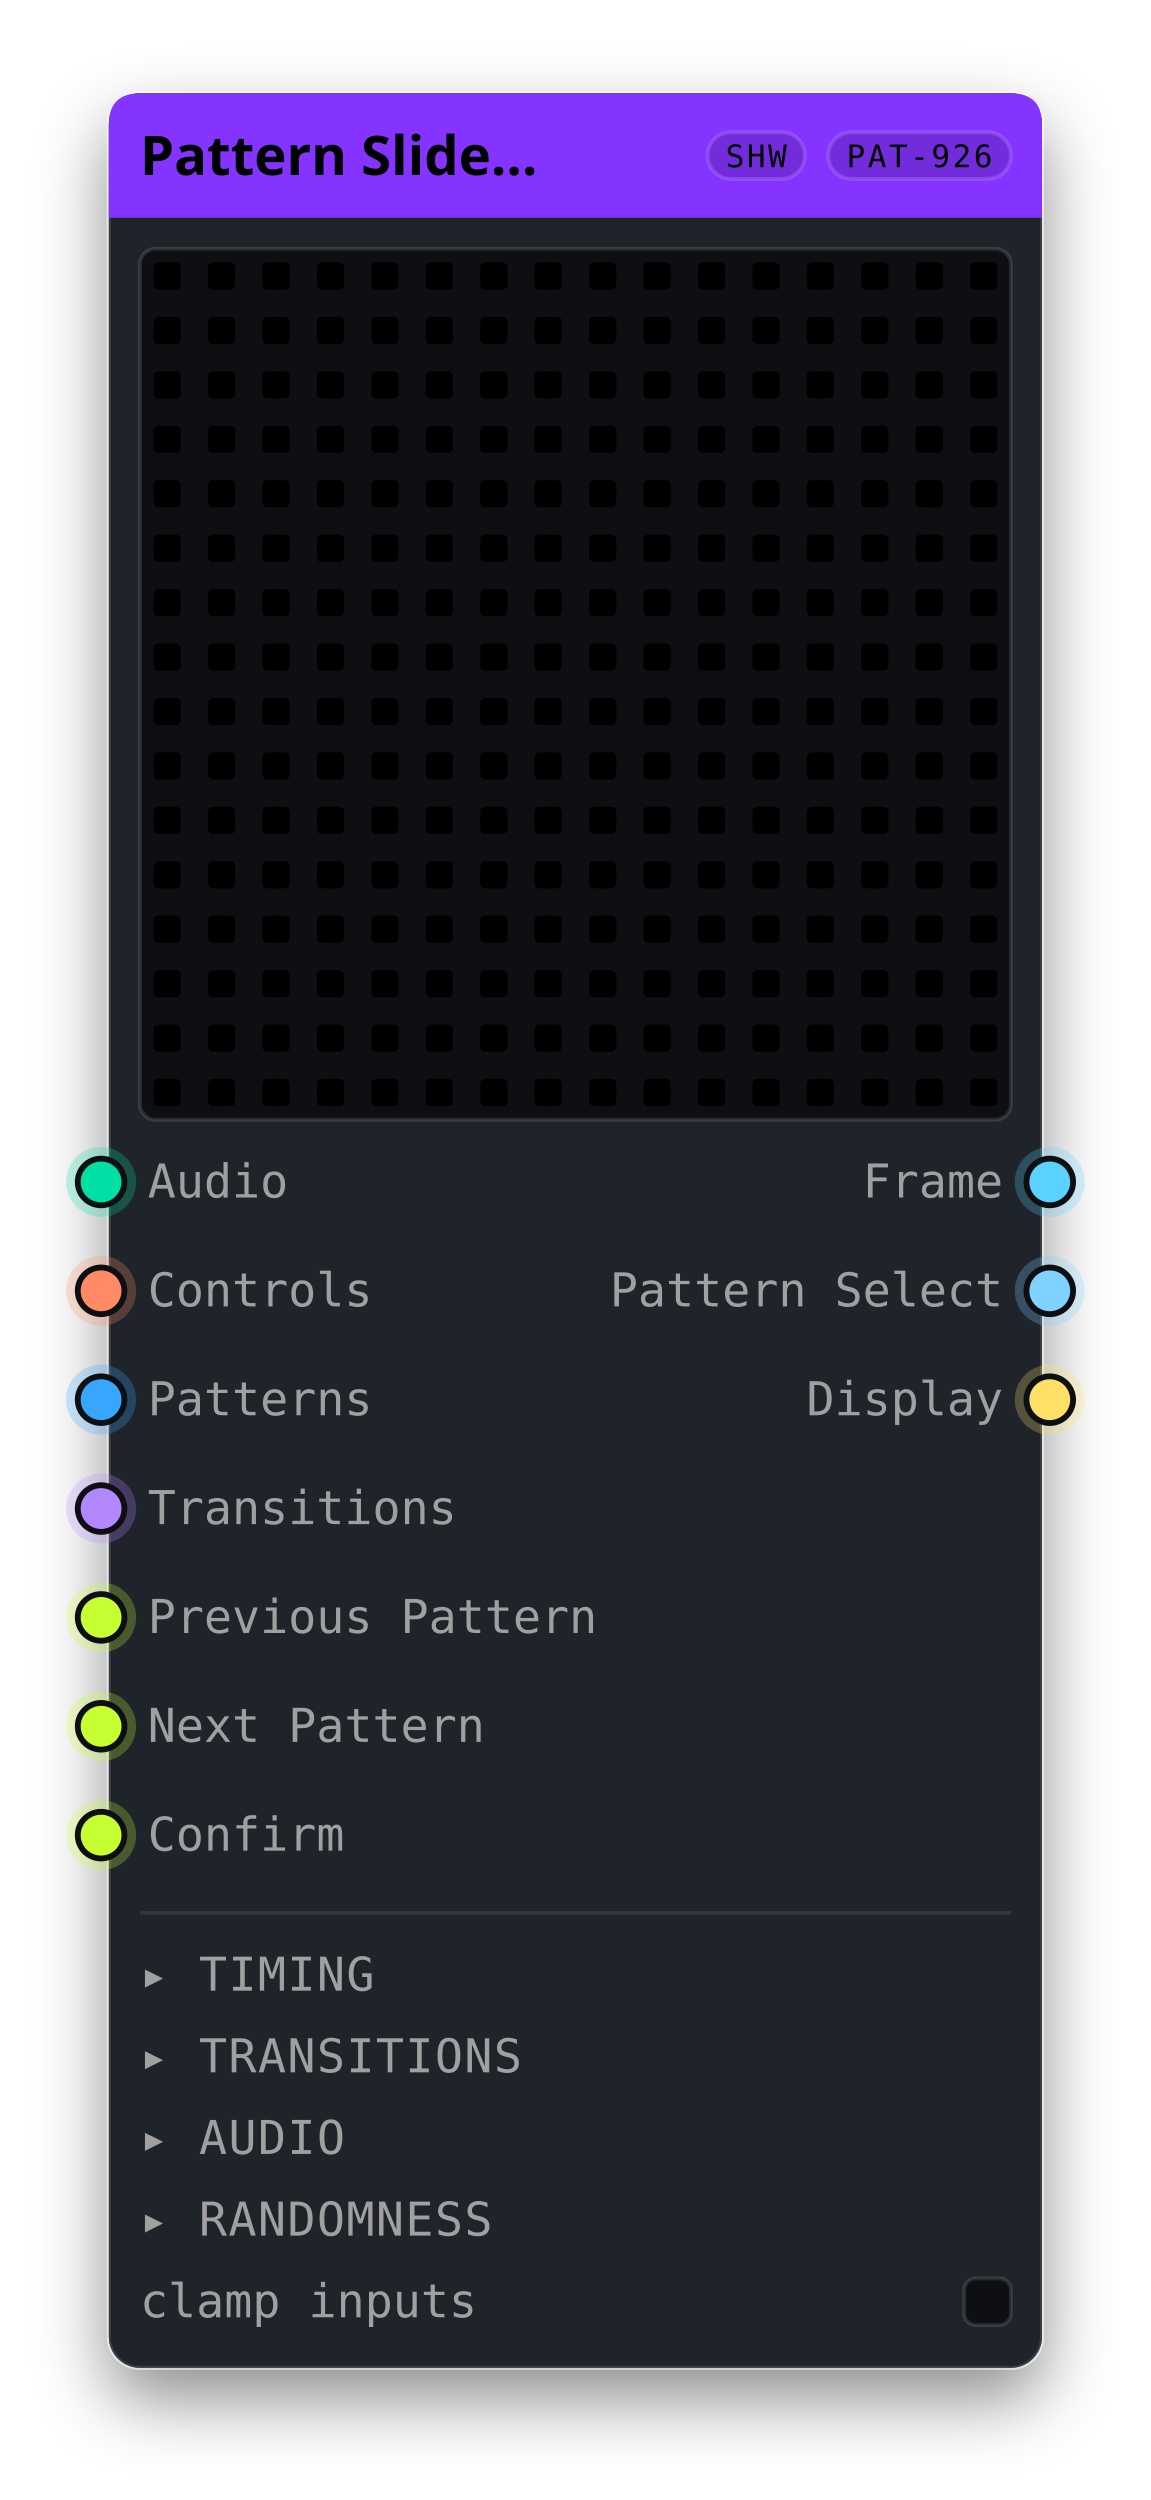
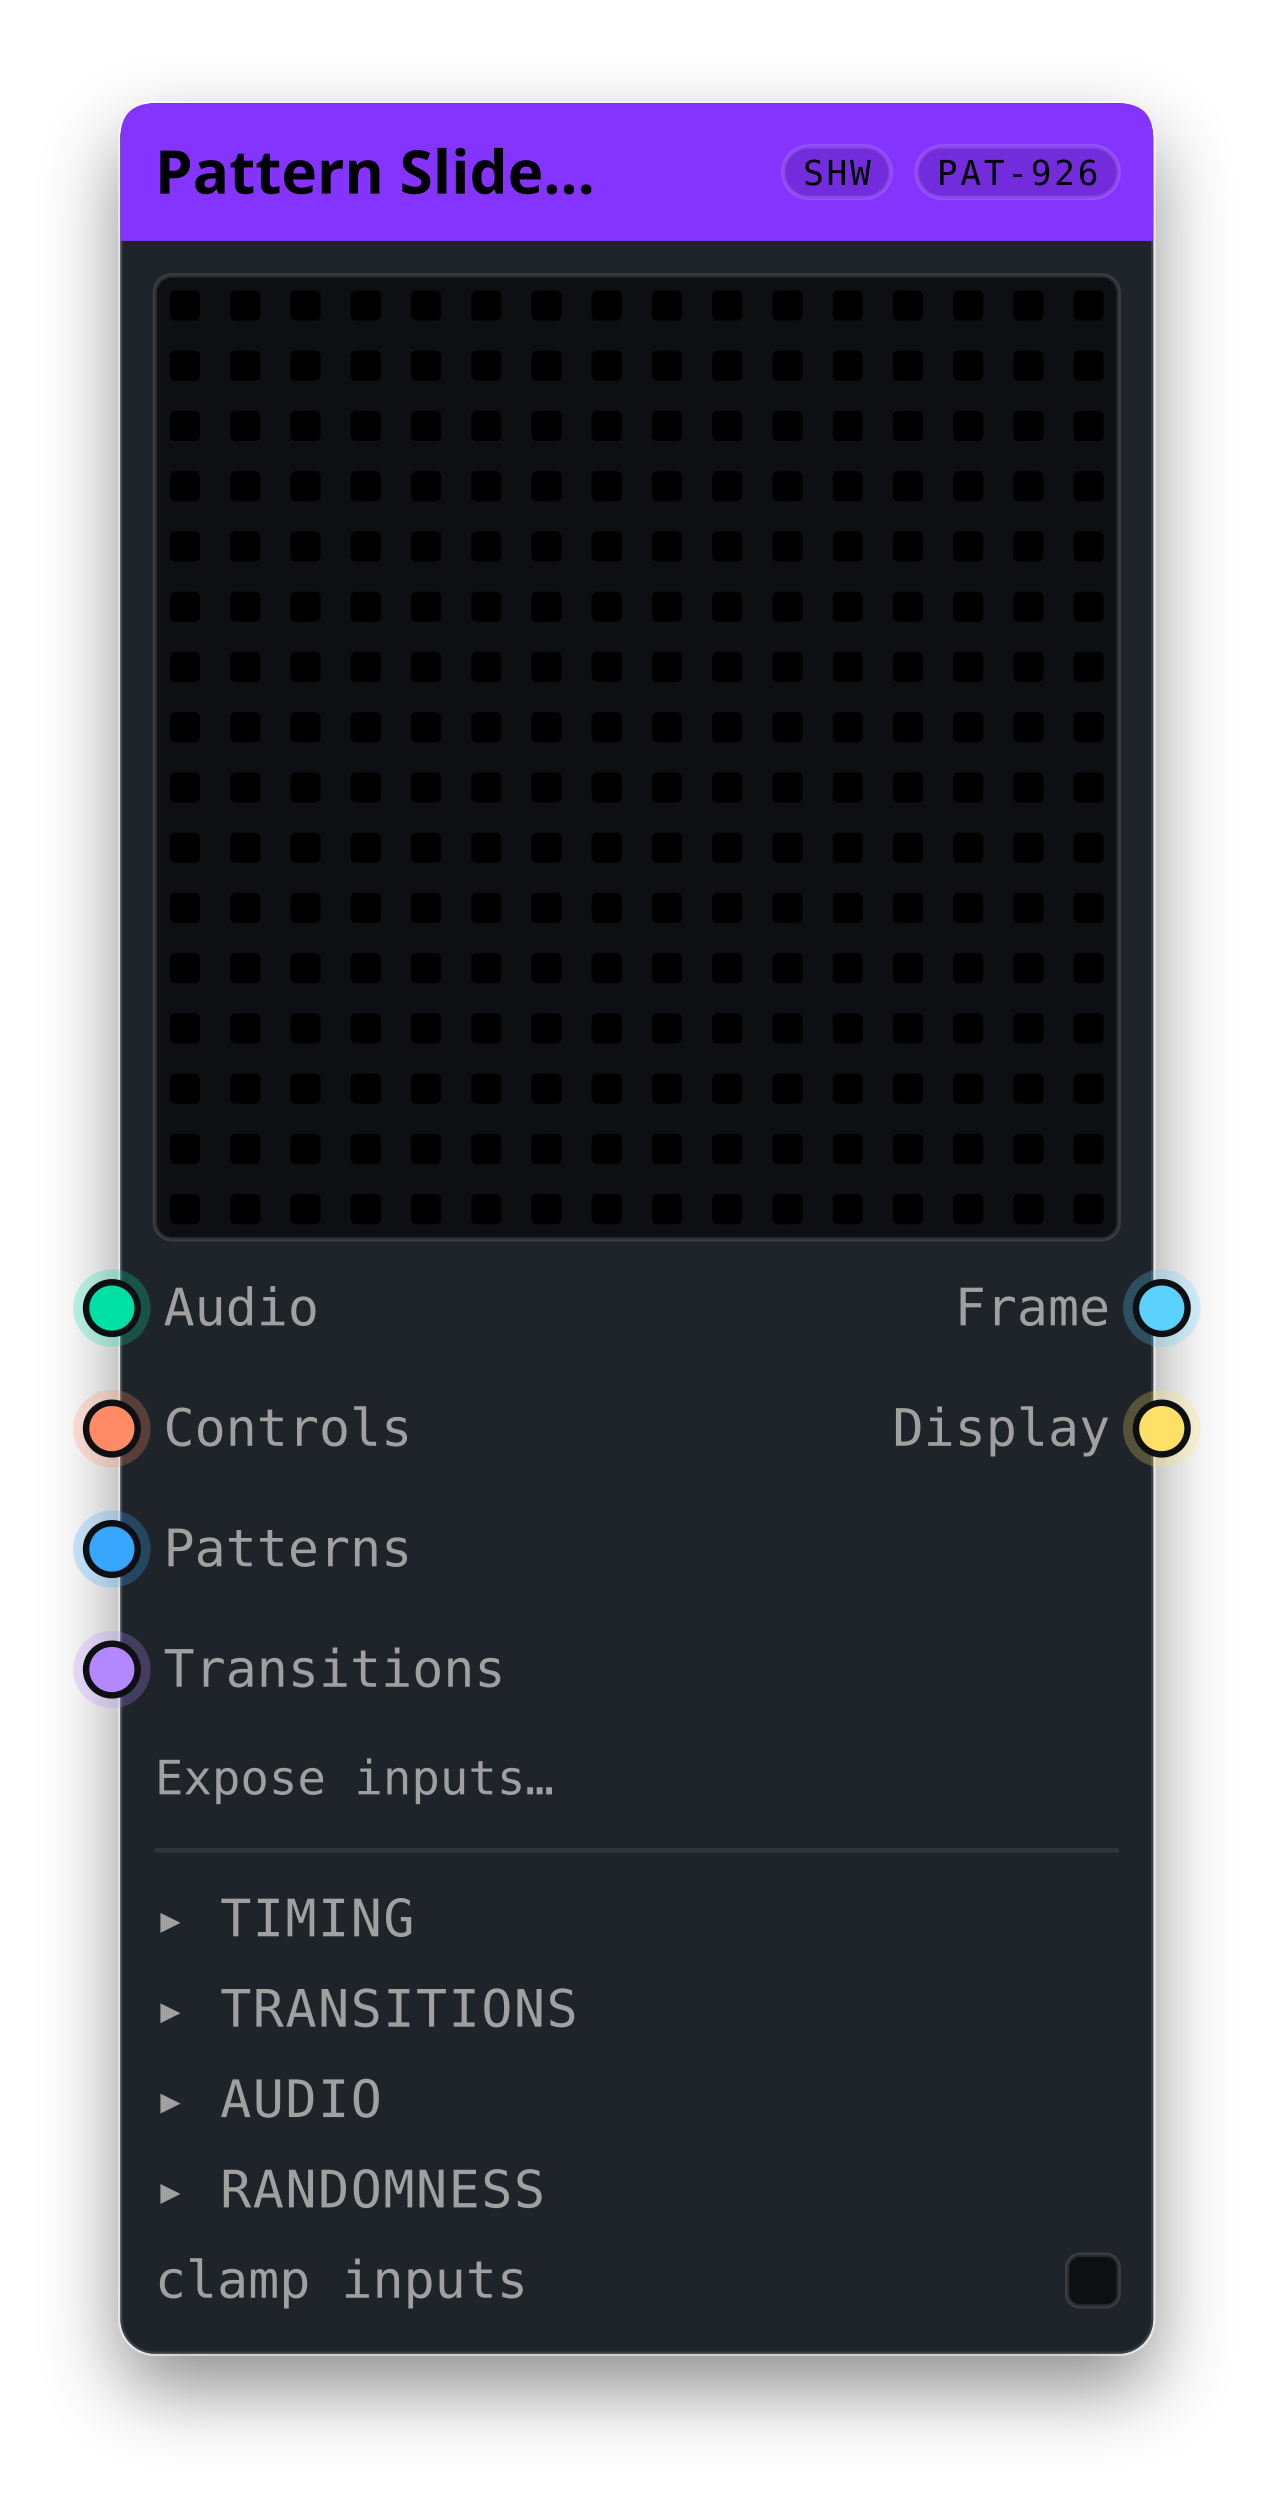
- <svg xmlns="http://www.w3.org/2000/svg" viewBox="0 0 296 643" width="296" height="643" role="img" aria-label="Pattern Slideshow node">
+ <svg xmlns="http://www.w3.org/2000/svg" viewBox="0 0 296 581" width="296" height="581" role="img" aria-label="Pattern Slideshow node">
  <defs>
    <filter id="shadow" x="-20%" y="-20%" width="140%" height="160%">
      <feDropShadow dx="0" dy="8" stdDeviation="9" flood-color="#000" flood-opacity="0.45" />
    </filter>
  </defs>
  <g transform="translate(28,24)">
-     <rect x="0" y="0" width="240" height="585" rx="8" fill="#1f242b" stroke="rgba(255,255,255,0.12)" filter="url(#shadow)" />
-     <rect x="0" y="0" width="240" height="585" rx="8" fill="#1f242b" stroke="rgba(255,255,255,0.12)" />
+     <rect x="0" y="0" width="240" height="523" rx="8" fill="#1f242b" stroke="rgba(255,255,255,0.12)" filter="url(#shadow)" />
+     <rect x="0" y="0" width="240" height="523" rx="8" fill="#1f242b" stroke="rgba(255,255,255,0.12)" />
    <path d="M0,32 L0,8 Q0,0 8,0 L232,0 Q240,0 240,8 L240,32 Z" fill="#8533ff" />
    <text x="8" y="21" font-family="'Audiowide','Trebuchet MS','Arial Black',sans-serif" font-size="14" font-weight="600" fill="#000">Pattern Slide…</text>
    <rect x="154" y="10" width="25" height="12" rx="6" fill="rgba(0,0,0,0.14)" stroke="rgba(255,255,255,0.14)" />
    <text x="166.5" y="19" text-anchor="middle" font-family="'JetBrains Mono','Cascadia Mono','Consolas',monospace" font-size="8" letter-spacing="0.08em" fill="#000">SHW</text>
    <rect x="185" y="10" width="47" height="12" rx="6" fill="rgba(0,0,0,0.14)" stroke="rgba(255,255,255,0.14)" />
    <text x="208.5" y="19" text-anchor="middle" font-family="'JetBrains Mono','Cascadia Mono','Consolas',monospace" font-size="8" letter-spacing="0.08em" fill="#000">PAT-926</text>
    <rect x="8" y="40" width="224" height="224" rx="4" fill="#0d0f12" stroke="rgba(255,255,255,0.12)" />
    <rect x="11.50" y="43.50" width="7.00" height="7.00" rx="1.26" fill="rgb(0,0,0)" />
    <rect x="25.50" y="43.50" width="7.00" height="7.00" rx="1.26" fill="rgb(0,0,0)" />
    <rect x="39.50" y="43.50" width="7.00" height="7.00" rx="1.26" fill="rgb(0,0,0)" />
    <rect x="53.50" y="43.50" width="7.00" height="7.00" rx="1.26" fill="rgb(0,0,0)" />
    <rect x="67.50" y="43.50" width="7.00" height="7.00" rx="1.26" fill="rgb(0,0,0)" />
    <rect x="81.50" y="43.50" width="7.00" height="7.00" rx="1.26" fill="rgb(0,0,0)" />
    <rect x="95.50" y="43.50" width="7.00" height="7.00" rx="1.26" fill="rgb(0,0,0)" />
    <rect x="109.50" y="43.50" width="7.00" height="7.00" rx="1.26" fill="rgb(0,0,0)" />
    <rect x="123.50" y="43.50" width="7.00" height="7.00" rx="1.26" fill="rgb(0,0,0)" />
    <rect x="137.50" y="43.50" width="7.00" height="7.00" rx="1.26" fill="rgb(0,0,0)" />
    <rect x="151.50" y="43.50" width="7.00" height="7.00" rx="1.26" fill="rgb(0,0,0)" />
    <rect x="165.50" y="43.50" width="7.00" height="7.00" rx="1.26" fill="rgb(0,0,0)" />
    <rect x="179.50" y="43.50" width="7.00" height="7.00" rx="1.26" fill="rgb(0,0,0)" />
    <rect x="193.50" y="43.50" width="7.00" height="7.00" rx="1.26" fill="rgb(0,0,0)" />
    <rect x="207.50" y="43.50" width="7.00" height="7.00" rx="1.26" fill="rgb(0,0,0)" />
    <rect x="221.50" y="43.50" width="7.00" height="7.00" rx="1.26" fill="rgb(0,0,0)" />
    <rect x="11.50" y="57.50" width="7.00" height="7.00" rx="1.26" fill="rgb(0,0,0)" />
    <rect x="25.50" y="57.50" width="7.00" height="7.00" rx="1.26" fill="rgb(0,0,0)" />
    <rect x="39.50" y="57.50" width="7.00" height="7.00" rx="1.26" fill="rgb(0,0,0)" />
    <rect x="53.50" y="57.50" width="7.00" height="7.00" rx="1.26" fill="rgb(0,0,0)" />
    <rect x="67.50" y="57.50" width="7.00" height="7.00" rx="1.26" fill="rgb(0,0,0)" />
    <rect x="81.50" y="57.50" width="7.00" height="7.00" rx="1.26" fill="rgb(0,0,0)" />
    <rect x="95.50" y="57.50" width="7.00" height="7.00" rx="1.26" fill="rgb(0,0,0)" />
    <rect x="109.50" y="57.50" width="7.00" height="7.00" rx="1.26" fill="rgb(0,0,0)" />
    <rect x="123.50" y="57.50" width="7.00" height="7.00" rx="1.26" fill="rgb(0,0,0)" />
    <rect x="137.50" y="57.50" width="7.00" height="7.00" rx="1.26" fill="rgb(0,0,0)" />
    <rect x="151.50" y="57.50" width="7.00" height="7.00" rx="1.26" fill="rgb(0,0,0)" />
    <rect x="165.50" y="57.50" width="7.00" height="7.00" rx="1.26" fill="rgb(0,0,0)" />
    <rect x="179.50" y="57.50" width="7.00" height="7.00" rx="1.26" fill="rgb(0,0,0)" />
    <rect x="193.50" y="57.50" width="7.00" height="7.00" rx="1.26" fill="rgb(0,0,0)" />
    <rect x="207.50" y="57.50" width="7.00" height="7.00" rx="1.26" fill="rgb(0,0,0)" />
    <rect x="221.50" y="57.50" width="7.00" height="7.00" rx="1.26" fill="rgb(0,0,0)" />
    <rect x="11.50" y="71.50" width="7.00" height="7.00" rx="1.26" fill="rgb(0,0,0)" />
    <rect x="25.50" y="71.50" width="7.00" height="7.00" rx="1.26" fill="rgb(0,0,0)" />
    <rect x="39.50" y="71.50" width="7.00" height="7.00" rx="1.26" fill="rgb(0,0,0)" />
    <rect x="53.50" y="71.50" width="7.00" height="7.00" rx="1.26" fill="rgb(0,0,0)" />
    <rect x="67.50" y="71.50" width="7.00" height="7.00" rx="1.26" fill="rgb(0,0,0)" />
    <rect x="81.50" y="71.50" width="7.00" height="7.00" rx="1.26" fill="rgb(0,0,0)" />
    <rect x="95.50" y="71.50" width="7.00" height="7.00" rx="1.26" fill="rgb(0,0,0)" />
    <rect x="109.50" y="71.50" width="7.00" height="7.00" rx="1.26" fill="rgb(0,0,0)" />
    <rect x="123.50" y="71.50" width="7.00" height="7.00" rx="1.26" fill="rgb(0,0,0)" />
    <rect x="137.50" y="71.50" width="7.00" height="7.00" rx="1.26" fill="rgb(0,0,0)" />
    <rect x="151.50" y="71.50" width="7.00" height="7.00" rx="1.26" fill="rgb(0,0,0)" />
    <rect x="165.50" y="71.50" width="7.00" height="7.00" rx="1.26" fill="rgb(0,0,0)" />
    <rect x="179.50" y="71.50" width="7.00" height="7.00" rx="1.26" fill="rgb(0,0,0)" />
    <rect x="193.50" y="71.50" width="7.00" height="7.00" rx="1.26" fill="rgb(0,0,0)" />
    <rect x="207.50" y="71.50" width="7.00" height="7.00" rx="1.26" fill="rgb(0,0,0)" />
    <rect x="221.50" y="71.50" width="7.00" height="7.00" rx="1.26" fill="rgb(0,0,0)" />
    <rect x="11.50" y="85.50" width="7.00" height="7.00" rx="1.26" fill="rgb(0,0,0)" />
    <rect x="25.50" y="85.50" width="7.00" height="7.00" rx="1.26" fill="rgb(0,0,0)" />
    <rect x="39.50" y="85.50" width="7.00" height="7.00" rx="1.26" fill="rgb(0,0,0)" />
    <rect x="53.50" y="85.50" width="7.00" height="7.00" rx="1.26" fill="rgb(0,0,0)" />
    <rect x="67.50" y="85.50" width="7.00" height="7.00" rx="1.26" fill="rgb(0,0,0)" />
    <rect x="81.50" y="85.50" width="7.00" height="7.00" rx="1.26" fill="rgb(0,0,0)" />
    <rect x="95.50" y="85.50" width="7.00" height="7.00" rx="1.26" fill="rgb(0,0,0)" />
    <rect x="109.50" y="85.50" width="7.00" height="7.00" rx="1.26" fill="rgb(0,0,0)" />
    <rect x="123.50" y="85.50" width="7.00" height="7.00" rx="1.26" fill="rgb(0,0,0)" />
    <rect x="137.50" y="85.50" width="7.00" height="7.00" rx="1.26" fill="rgb(0,0,0)" />
    <rect x="151.50" y="85.50" width="7.00" height="7.00" rx="1.26" fill="rgb(0,0,0)" />
    <rect x="165.50" y="85.50" width="7.00" height="7.00" rx="1.26" fill="rgb(0,0,0)" />
    <rect x="179.50" y="85.50" width="7.00" height="7.00" rx="1.26" fill="rgb(0,0,0)" />
    <rect x="193.50" y="85.50" width="7.00" height="7.00" rx="1.26" fill="rgb(0,0,0)" />
    <rect x="207.50" y="85.50" width="7.00" height="7.00" rx="1.26" fill="rgb(0,0,0)" />
    <rect x="221.50" y="85.50" width="7.00" height="7.00" rx="1.26" fill="rgb(0,0,0)" />
    <rect x="11.50" y="99.50" width="7.00" height="7.00" rx="1.26" fill="rgb(0,0,0)" />
    <rect x="25.50" y="99.50" width="7.00" height="7.00" rx="1.26" fill="rgb(0,0,0)" />
    <rect x="39.50" y="99.50" width="7.00" height="7.00" rx="1.26" fill="rgb(0,0,0)" />
    <rect x="53.50" y="99.50" width="7.00" height="7.00" rx="1.26" fill="rgb(0,0,0)" />
    <rect x="67.50" y="99.50" width="7.00" height="7.00" rx="1.26" fill="rgb(0,0,0)" />
    <rect x="81.50" y="99.50" width="7.00" height="7.00" rx="1.26" fill="rgb(0,0,0)" />
    <rect x="95.50" y="99.50" width="7.00" height="7.00" rx="1.26" fill="rgb(0,0,0)" />
    <rect x="109.50" y="99.50" width="7.00" height="7.00" rx="1.26" fill="rgb(0,0,0)" />
    <rect x="123.50" y="99.50" width="7.00" height="7.00" rx="1.26" fill="rgb(0,0,0)" />
    <rect x="137.50" y="99.50" width="7.00" height="7.00" rx="1.26" fill="rgb(0,0,0)" />
    <rect x="151.50" y="99.50" width="7.00" height="7.00" rx="1.26" fill="rgb(0,0,0)" />
    <rect x="165.50" y="99.50" width="7.00" height="7.00" rx="1.26" fill="rgb(0,0,0)" />
    <rect x="179.50" y="99.50" width="7.00" height="7.00" rx="1.26" fill="rgb(0,0,0)" />
    <rect x="193.50" y="99.50" width="7.00" height="7.00" rx="1.26" fill="rgb(0,0,0)" />
    <rect x="207.50" y="99.50" width="7.00" height="7.00" rx="1.26" fill="rgb(0,0,0)" />
    <rect x="221.50" y="99.50" width="7.00" height="7.00" rx="1.26" fill="rgb(0,0,0)" />
    <rect x="11.50" y="113.50" width="7.00" height="7.00" rx="1.26" fill="rgb(0,0,0)" />
    <rect x="25.50" y="113.50" width="7.00" height="7.00" rx="1.26" fill="rgb(0,0,0)" />
    <rect x="39.50" y="113.50" width="7.00" height="7.00" rx="1.26" fill="rgb(0,0,0)" />
    <rect x="53.50" y="113.50" width="7.00" height="7.00" rx="1.26" fill="rgb(0,0,0)" />
    <rect x="67.50" y="113.50" width="7.00" height="7.00" rx="1.26" fill="rgb(0,0,0)" />
    <rect x="81.50" y="113.50" width="7.00" height="7.00" rx="1.26" fill="rgb(0,0,0)" />
    <rect x="95.50" y="113.50" width="7.00" height="7.00" rx="1.26" fill="rgb(0,0,0)" />
    <rect x="109.50" y="113.50" width="7.00" height="7.00" rx="1.26" fill="rgb(0,0,0)" />
    <rect x="123.50" y="113.50" width="7.00" height="7.00" rx="1.26" fill="rgb(0,0,0)" />
    <rect x="137.50" y="113.50" width="7.00" height="7.00" rx="1.26" fill="rgb(0,0,0)" />
    <rect x="151.50" y="113.50" width="7.00" height="7.00" rx="1.26" fill="rgb(0,0,0)" />
    <rect x="165.50" y="113.50" width="7.00" height="7.00" rx="1.26" fill="rgb(0,0,0)" />
    <rect x="179.50" y="113.50" width="7.00" height="7.00" rx="1.26" fill="rgb(0,0,0)" />
    <rect x="193.50" y="113.50" width="7.00" height="7.00" rx="1.26" fill="rgb(0,0,0)" />
    <rect x="207.50" y="113.50" width="7.00" height="7.00" rx="1.26" fill="rgb(0,0,0)" />
    <rect x="221.50" y="113.50" width="7.00" height="7.00" rx="1.26" fill="rgb(0,0,0)" />
    <rect x="11.50" y="127.50" width="7.00" height="7.00" rx="1.26" fill="rgb(0,0,0)" />
    <rect x="25.50" y="127.50" width="7.00" height="7.00" rx="1.26" fill="rgb(0,0,0)" />
    <rect x="39.50" y="127.50" width="7.00" height="7.00" rx="1.26" fill="rgb(0,0,0)" />
    <rect x="53.50" y="127.50" width="7.00" height="7.00" rx="1.26" fill="rgb(0,0,0)" />
    <rect x="67.50" y="127.50" width="7.00" height="7.00" rx="1.26" fill="rgb(0,0,0)" />
    <rect x="81.50" y="127.50" width="7.00" height="7.00" rx="1.26" fill="rgb(0,0,0)" />
    <rect x="95.50" y="127.50" width="7.00" height="7.00" rx="1.26" fill="rgb(0,0,0)" />
    <rect x="109.50" y="127.50" width="7.00" height="7.00" rx="1.26" fill="rgb(0,0,0)" />
    <rect x="123.50" y="127.50" width="7.00" height="7.00" rx="1.26" fill="rgb(0,0,0)" />
    <rect x="137.50" y="127.50" width="7.00" height="7.00" rx="1.26" fill="rgb(0,0,0)" />
    <rect x="151.50" y="127.50" width="7.00" height="7.00" rx="1.26" fill="rgb(0,0,0)" />
    <rect x="165.50" y="127.50" width="7.00" height="7.00" rx="1.26" fill="rgb(0,0,0)" />
    <rect x="179.50" y="127.50" width="7.00" height="7.00" rx="1.26" fill="rgb(0,0,0)" />
    <rect x="193.50" y="127.50" width="7.00" height="7.00" rx="1.26" fill="rgb(0,0,0)" />
    <rect x="207.50" y="127.50" width="7.00" height="7.00" rx="1.26" fill="rgb(0,0,0)" />
    <rect x="221.50" y="127.50" width="7.00" height="7.00" rx="1.26" fill="rgb(0,0,0)" />
    <rect x="11.50" y="141.50" width="7.00" height="7.00" rx="1.26" fill="rgb(0,0,0)" />
    <rect x="25.50" y="141.50" width="7.00" height="7.00" rx="1.26" fill="rgb(0,0,0)" />
    <rect x="39.50" y="141.50" width="7.00" height="7.00" rx="1.26" fill="rgb(0,0,0)" />
    <rect x="53.50" y="141.50" width="7.00" height="7.00" rx="1.26" fill="rgb(0,0,0)" />
    <rect x="67.50" y="141.50" width="7.00" height="7.00" rx="1.26" fill="rgb(0,0,0)" />
    <rect x="81.50" y="141.50" width="7.00" height="7.00" rx="1.26" fill="rgb(0,0,0)" />
    <rect x="95.50" y="141.50" width="7.00" height="7.00" rx="1.26" fill="rgb(0,0,0)" />
    <rect x="109.50" y="141.50" width="7.00" height="7.00" rx="1.26" fill="rgb(0,0,0)" />
    <rect x="123.50" y="141.50" width="7.00" height="7.00" rx="1.26" fill="rgb(0,0,0)" />
    <rect x="137.50" y="141.50" width="7.00" height="7.00" rx="1.26" fill="rgb(0,0,0)" />
    <rect x="151.50" y="141.50" width="7.00" height="7.00" rx="1.26" fill="rgb(0,0,0)" />
    <rect x="165.50" y="141.50" width="7.00" height="7.00" rx="1.26" fill="rgb(0,0,0)" />
    <rect x="179.50" y="141.50" width="7.00" height="7.00" rx="1.26" fill="rgb(0,0,0)" />
    <rect x="193.50" y="141.50" width="7.00" height="7.00" rx="1.26" fill="rgb(0,0,0)" />
    <rect x="207.50" y="141.50" width="7.00" height="7.00" rx="1.26" fill="rgb(0,0,0)" />
    <rect x="221.50" y="141.50" width="7.00" height="7.00" rx="1.26" fill="rgb(0,0,0)" />
    <rect x="11.50" y="155.50" width="7.00" height="7.00" rx="1.26" fill="rgb(0,0,0)" />
    <rect x="25.50" y="155.50" width="7.00" height="7.00" rx="1.26" fill="rgb(0,0,0)" />
    <rect x="39.50" y="155.50" width="7.00" height="7.00" rx="1.26" fill="rgb(0,0,0)" />
    <rect x="53.50" y="155.50" width="7.00" height="7.00" rx="1.26" fill="rgb(0,0,0)" />
    <rect x="67.50" y="155.50" width="7.00" height="7.00" rx="1.26" fill="rgb(0,0,0)" />
    <rect x="81.50" y="155.50" width="7.00" height="7.00" rx="1.26" fill="rgb(0,0,0)" />
    <rect x="95.50" y="155.50" width="7.00" height="7.00" rx="1.26" fill="rgb(0,0,0)" />
    <rect x="109.50" y="155.50" width="7.00" height="7.00" rx="1.26" fill="rgb(0,0,0)" />
    <rect x="123.50" y="155.50" width="7.00" height="7.00" rx="1.26" fill="rgb(0,0,0)" />
    <rect x="137.50" y="155.50" width="7.00" height="7.00" rx="1.26" fill="rgb(0,0,0)" />
    <rect x="151.50" y="155.50" width="7.00" height="7.00" rx="1.26" fill="rgb(0,0,0)" />
    <rect x="165.50" y="155.50" width="7.00" height="7.00" rx="1.26" fill="rgb(0,0,0)" />
    <rect x="179.50" y="155.50" width="7.00" height="7.00" rx="1.26" fill="rgb(0,0,0)" />
    <rect x="193.50" y="155.50" width="7.00" height="7.00" rx="1.26" fill="rgb(0,0,0)" />
    <rect x="207.50" y="155.50" width="7.00" height="7.00" rx="1.26" fill="rgb(0,0,0)" />
    <rect x="221.50" y="155.50" width="7.00" height="7.00" rx="1.26" fill="rgb(0,0,0)" />
    <rect x="11.50" y="169.50" width="7.00" height="7.00" rx="1.26" fill="rgb(0,0,0)" />
    <rect x="25.50" y="169.50" width="7.00" height="7.00" rx="1.26" fill="rgb(0,0,0)" />
    <rect x="39.50" y="169.50" width="7.00" height="7.00" rx="1.26" fill="rgb(0,0,0)" />
    <rect x="53.50" y="169.50" width="7.00" height="7.00" rx="1.26" fill="rgb(0,0,0)" />
    <rect x="67.50" y="169.50" width="7.00" height="7.00" rx="1.26" fill="rgb(0,0,0)" />
    <rect x="81.50" y="169.50" width="7.00" height="7.00" rx="1.26" fill="rgb(0,0,0)" />
    <rect x="95.50" y="169.50" width="7.00" height="7.00" rx="1.26" fill="rgb(0,0,0)" />
    <rect x="109.50" y="169.50" width="7.00" height="7.00" rx="1.26" fill="rgb(0,0,0)" />
    <rect x="123.50" y="169.50" width="7.00" height="7.00" rx="1.26" fill="rgb(0,0,0)" />
    <rect x="137.50" y="169.50" width="7.00" height="7.00" rx="1.26" fill="rgb(0,0,0)" />
    <rect x="151.50" y="169.50" width="7.00" height="7.00" rx="1.26" fill="rgb(0,0,0)" />
    <rect x="165.50" y="169.50" width="7.00" height="7.00" rx="1.26" fill="rgb(0,0,0)" />
    <rect x="179.50" y="169.50" width="7.00" height="7.00" rx="1.26" fill="rgb(0,0,0)" />
    <rect x="193.50" y="169.50" width="7.00" height="7.00" rx="1.26" fill="rgb(0,0,0)" />
    <rect x="207.50" y="169.50" width="7.00" height="7.00" rx="1.26" fill="rgb(0,0,0)" />
    <rect x="221.50" y="169.50" width="7.00" height="7.00" rx="1.26" fill="rgb(0,0,0)" />
    <rect x="11.50" y="183.50" width="7.00" height="7.00" rx="1.26" fill="rgb(0,0,0)" />
    <rect x="25.50" y="183.50" width="7.00" height="7.00" rx="1.26" fill="rgb(0,0,0)" />
    <rect x="39.50" y="183.50" width="7.00" height="7.00" rx="1.26" fill="rgb(0,0,0)" />
    <rect x="53.50" y="183.50" width="7.00" height="7.00" rx="1.26" fill="rgb(0,0,0)" />
    <rect x="67.50" y="183.50" width="7.00" height="7.00" rx="1.26" fill="rgb(0,0,0)" />
    <rect x="81.50" y="183.50" width="7.00" height="7.00" rx="1.26" fill="rgb(0,0,0)" />
    <rect x="95.50" y="183.50" width="7.00" height="7.00" rx="1.26" fill="rgb(0,0,0)" />
    <rect x="109.50" y="183.50" width="7.00" height="7.00" rx="1.26" fill="rgb(0,0,0)" />
    <rect x="123.50" y="183.50" width="7.00" height="7.00" rx="1.26" fill="rgb(0,0,0)" />
    <rect x="137.50" y="183.50" width="7.00" height="7.00" rx="1.26" fill="rgb(0,0,0)" />
    <rect x="151.50" y="183.50" width="7.00" height="7.00" rx="1.26" fill="rgb(0,0,0)" />
    <rect x="165.50" y="183.50" width="7.00" height="7.00" rx="1.26" fill="rgb(0,0,0)" />
    <rect x="179.50" y="183.50" width="7.00" height="7.00" rx="1.26" fill="rgb(0,0,0)" />
    <rect x="193.50" y="183.50" width="7.00" height="7.00" rx="1.26" fill="rgb(0,0,0)" />
    <rect x="207.50" y="183.50" width="7.00" height="7.00" rx="1.26" fill="rgb(0,0,0)" />
    <rect x="221.50" y="183.50" width="7.00" height="7.00" rx="1.26" fill="rgb(0,0,0)" />
    <rect x="11.50" y="197.50" width="7.00" height="7.00" rx="1.26" fill="rgb(0,0,0)" />
    <rect x="25.50" y="197.50" width="7.00" height="7.00" rx="1.26" fill="rgb(0,0,0)" />
    <rect x="39.50" y="197.50" width="7.00" height="7.00" rx="1.26" fill="rgb(0,0,0)" />
    <rect x="53.50" y="197.50" width="7.00" height="7.00" rx="1.26" fill="rgb(0,0,0)" />
    <rect x="67.50" y="197.50" width="7.00" height="7.00" rx="1.26" fill="rgb(0,0,0)" />
    <rect x="81.50" y="197.50" width="7.00" height="7.00" rx="1.26" fill="rgb(0,0,0)" />
    <rect x="95.50" y="197.50" width="7.00" height="7.00" rx="1.26" fill="rgb(0,0,0)" />
    <rect x="109.50" y="197.50" width="7.00" height="7.00" rx="1.26" fill="rgb(0,0,0)" />
    <rect x="123.50" y="197.50" width="7.00" height="7.00" rx="1.26" fill="rgb(0,0,0)" />
    <rect x="137.50" y="197.50" width="7.00" height="7.00" rx="1.26" fill="rgb(0,0,0)" />
    <rect x="151.50" y="197.50" width="7.00" height="7.00" rx="1.26" fill="rgb(0,0,0)" />
    <rect x="165.50" y="197.50" width="7.00" height="7.00" rx="1.26" fill="rgb(0,0,0)" />
    <rect x="179.50" y="197.50" width="7.00" height="7.00" rx="1.26" fill="rgb(0,0,0)" />
    <rect x="193.50" y="197.50" width="7.00" height="7.00" rx="1.26" fill="rgb(0,0,0)" />
    <rect x="207.50" y="197.50" width="7.00" height="7.00" rx="1.26" fill="rgb(0,0,0)" />
    <rect x="221.50" y="197.50" width="7.00" height="7.00" rx="1.26" fill="rgb(0,0,0)" />
    <rect x="11.50" y="211.50" width="7.00" height="7.00" rx="1.26" fill="rgb(0,0,0)" />
    <rect x="25.50" y="211.50" width="7.00" height="7.00" rx="1.26" fill="rgb(0,0,0)" />
    <rect x="39.50" y="211.50" width="7.00" height="7.00" rx="1.26" fill="rgb(0,0,0)" />
    <rect x="53.50" y="211.50" width="7.00" height="7.00" rx="1.26" fill="rgb(0,0,0)" />
    <rect x="67.50" y="211.50" width="7.00" height="7.00" rx="1.26" fill="rgb(0,0,0)" />
    <rect x="81.50" y="211.50" width="7.00" height="7.00" rx="1.26" fill="rgb(0,0,0)" />
    <rect x="95.50" y="211.50" width="7.00" height="7.00" rx="1.26" fill="rgb(0,0,0)" />
    <rect x="109.50" y="211.50" width="7.00" height="7.00" rx="1.26" fill="rgb(0,0,0)" />
    <rect x="123.50" y="211.50" width="7.00" height="7.00" rx="1.26" fill="rgb(0,0,0)" />
    <rect x="137.50" y="211.50" width="7.00" height="7.00" rx="1.26" fill="rgb(0,0,0)" />
    <rect x="151.50" y="211.50" width="7.00" height="7.00" rx="1.26" fill="rgb(0,0,0)" />
    <rect x="165.50" y="211.50" width="7.00" height="7.00" rx="1.26" fill="rgb(0,0,0)" />
    <rect x="179.50" y="211.50" width="7.00" height="7.00" rx="1.26" fill="rgb(0,0,0)" />
    <rect x="193.50" y="211.50" width="7.00" height="7.00" rx="1.26" fill="rgb(0,0,0)" />
    <rect x="207.50" y="211.50" width="7.00" height="7.00" rx="1.26" fill="rgb(0,0,0)" />
    <rect x="221.50" y="211.50" width="7.00" height="7.00" rx="1.26" fill="rgb(0,0,0)" />
    <rect x="11.50" y="225.50" width="7.00" height="7.00" rx="1.26" fill="rgb(0,0,0)" />
    <rect x="25.50" y="225.50" width="7.00" height="7.00" rx="1.26" fill="rgb(0,0,0)" />
    <rect x="39.50" y="225.50" width="7.00" height="7.00" rx="1.26" fill="rgb(0,0,0)" />
    <rect x="53.50" y="225.50" width="7.00" height="7.00" rx="1.26" fill="rgb(0,0,0)" />
    <rect x="67.50" y="225.50" width="7.00" height="7.00" rx="1.26" fill="rgb(0,0,0)" />
    <rect x="81.50" y="225.50" width="7.00" height="7.00" rx="1.26" fill="rgb(0,0,0)" />
    <rect x="95.50" y="225.50" width="7.00" height="7.00" rx="1.26" fill="rgb(0,0,0)" />
    <rect x="109.50" y="225.50" width="7.00" height="7.00" rx="1.26" fill="rgb(0,0,0)" />
    <rect x="123.50" y="225.50" width="7.00" height="7.00" rx="1.26" fill="rgb(0,0,0)" />
    <rect x="137.50" y="225.50" width="7.00" height="7.00" rx="1.26" fill="rgb(0,0,0)" />
    <rect x="151.50" y="225.50" width="7.00" height="7.00" rx="1.26" fill="rgb(0,0,0)" />
    <rect x="165.50" y="225.50" width="7.00" height="7.00" rx="1.26" fill="rgb(0,0,0)" />
    <rect x="179.50" y="225.50" width="7.00" height="7.00" rx="1.26" fill="rgb(0,0,0)" />
    <rect x="193.50" y="225.50" width="7.00" height="7.00" rx="1.26" fill="rgb(0,0,0)" />
    <rect x="207.50" y="225.50" width="7.00" height="7.00" rx="1.26" fill="rgb(0,0,0)" />
    <rect x="221.50" y="225.50" width="7.00" height="7.00" rx="1.26" fill="rgb(0,0,0)" />
    <rect x="11.50" y="239.50" width="7.00" height="7.00" rx="1.26" fill="rgb(0,0,0)" />
    <rect x="25.50" y="239.50" width="7.00" height="7.00" rx="1.26" fill="rgb(0,0,0)" />
    <rect x="39.50" y="239.50" width="7.00" height="7.00" rx="1.26" fill="rgb(0,0,0)" />
    <rect x="53.50" y="239.50" width="7.00" height="7.00" rx="1.26" fill="rgb(0,0,0)" />
    <rect x="67.50" y="239.50" width="7.00" height="7.00" rx="1.26" fill="rgb(0,0,0)" />
    <rect x="81.50" y="239.50" width="7.00" height="7.00" rx="1.26" fill="rgb(0,0,0)" />
    <rect x="95.50" y="239.50" width="7.00" height="7.00" rx="1.26" fill="rgb(0,0,0)" />
    <rect x="109.50" y="239.50" width="7.00" height="7.00" rx="1.26" fill="rgb(0,0,0)" />
    <rect x="123.50" y="239.50" width="7.00" height="7.00" rx="1.26" fill="rgb(0,0,0)" />
    <rect x="137.50" y="239.50" width="7.00" height="7.00" rx="1.26" fill="rgb(0,0,0)" />
    <rect x="151.50" y="239.50" width="7.00" height="7.00" rx="1.26" fill="rgb(0,0,0)" />
    <rect x="165.50" y="239.50" width="7.00" height="7.00" rx="1.26" fill="rgb(0,0,0)" />
    <rect x="179.50" y="239.50" width="7.00" height="7.00" rx="1.26" fill="rgb(0,0,0)" />
    <rect x="193.50" y="239.50" width="7.00" height="7.00" rx="1.26" fill="rgb(0,0,0)" />
    <rect x="207.50" y="239.50" width="7.00" height="7.00" rx="1.26" fill="rgb(0,0,0)" />
    <rect x="221.50" y="239.50" width="7.00" height="7.00" rx="1.26" fill="rgb(0,0,0)" />
    <rect x="11.50" y="253.50" width="7.00" height="7.00" rx="1.26" fill="rgb(0,0,0)" />
    <rect x="25.50" y="253.50" width="7.00" height="7.00" rx="1.26" fill="rgb(0,0,0)" />
    <rect x="39.50" y="253.50" width="7.00" height="7.00" rx="1.26" fill="rgb(0,0,0)" />
    <rect x="53.50" y="253.50" width="7.00" height="7.00" rx="1.26" fill="rgb(0,0,0)" />
    <rect x="67.50" y="253.50" width="7.00" height="7.00" rx="1.26" fill="rgb(0,0,0)" />
    <rect x="81.50" y="253.50" width="7.00" height="7.00" rx="1.26" fill="rgb(0,0,0)" />
    <rect x="95.50" y="253.50" width="7.00" height="7.00" rx="1.26" fill="rgb(0,0,0)" />
    <rect x="109.50" y="253.50" width="7.00" height="7.00" rx="1.26" fill="rgb(0,0,0)" />
    <rect x="123.50" y="253.50" width="7.00" height="7.00" rx="1.26" fill="rgb(0,0,0)" />
    <rect x="137.50" y="253.50" width="7.00" height="7.00" rx="1.26" fill="rgb(0,0,0)" />
    <rect x="151.50" y="253.50" width="7.00" height="7.00" rx="1.26" fill="rgb(0,0,0)" />
    <rect x="165.50" y="253.50" width="7.00" height="7.00" rx="1.26" fill="rgb(0,0,0)" />
    <rect x="179.50" y="253.50" width="7.00" height="7.00" rx="1.26" fill="rgb(0,0,0)" />
    <rect x="193.50" y="253.50" width="7.00" height="7.00" rx="1.26" fill="rgb(0,0,0)" />
    <rect x="207.50" y="253.50" width="7.00" height="7.00" rx="1.26" fill="rgb(0,0,0)" />
    <rect x="221.50" y="253.50" width="7.00" height="7.00" rx="1.26" fill="rgb(0,0,0)" />
    <circle cx="-2" cy="280" r="9" fill="#00e0a4" opacity="0.25" />
    <circle cx="-2" cy="280" r="6" fill="#00e0a4" stroke="#0d0f12" stroke-width="1.5" />
    <text x="10" y="284" font-family="'JetBrains Mono','Cascadia Mono','Consolas',monospace" font-size="12" fill="#a0a0a0">Audio</text>
    <circle cx="242" cy="280" r="9" fill="#5ad1ff" opacity="0.25" />
    <circle cx="242" cy="280" r="6" fill="#5ad1ff" stroke="#0d0f12" stroke-width="1.5" />
    <text x="230" y="284" text-anchor="end" font-family="'JetBrains Mono','Cascadia Mono','Consolas',monospace" font-size="12" fill="#a0a0a0">Frame</text>
    <circle cx="-2" cy="308" r="9" fill="#ff8a65" opacity="0.25" />
    <circle cx="-2" cy="308" r="6" fill="#ff8a65" stroke="#0d0f12" stroke-width="1.5" />
    <text x="10" y="312" font-family="'JetBrains Mono','Cascadia Mono','Consolas',monospace" font-size="12" fill="#a0a0a0">Controls</text>
-     <circle cx="242" cy="308" r="9" fill="#7fd1ff" opacity="0.25" />
-     <circle cx="242" cy="308" r="6" fill="#7fd1ff" stroke="#0d0f12" stroke-width="1.5" />
-     <text x="230" y="312" text-anchor="end" font-family="'JetBrains Mono','Cascadia Mono','Consolas',monospace" font-size="12" fill="#a0a0a0">Pattern Select</text>
+     <circle cx="242" cy="308" r="9" fill="#ffe066" opacity="0.25" />
+     <circle cx="242" cy="308" r="6" fill="#ffe066" stroke="#0d0f12" stroke-width="1.5" />
+     <text x="230" y="312" text-anchor="end" font-family="'JetBrains Mono','Cascadia Mono','Consolas',monospace" font-size="12" fill="#a0a0a0">Display</text>
    <circle cx="-2" cy="336" r="9" fill="#38a6ff" opacity="0.25" />
    <circle cx="-2" cy="336" r="6" fill="#38a6ff" stroke="#0d0f12" stroke-width="1.5" />
    <text x="10" y="340" font-family="'JetBrains Mono','Cascadia Mono','Consolas',monospace" font-size="12" fill="#a0a0a0">Patterns</text>
-     <circle cx="242" cy="336" r="9" fill="#ffe066" opacity="0.25" />
-     <circle cx="242" cy="336" r="6" fill="#ffe066" stroke="#0d0f12" stroke-width="1.5" />
-     <text x="230" y="340" text-anchor="end" font-family="'JetBrains Mono','Cascadia Mono','Consolas',monospace" font-size="12" fill="#a0a0a0">Display</text>
    <circle cx="-2" cy="364" r="9" fill="#b388ff" opacity="0.25" />
    <circle cx="-2" cy="364" r="6" fill="#b388ff" stroke="#0d0f12" stroke-width="1.5" />
    <text x="10" y="368" font-family="'JetBrains Mono','Cascadia Mono','Consolas',monospace" font-size="12" fill="#a0a0a0">Transitions</text>
-     <circle cx="-2" cy="392" r="9" fill="#c6ff32" opacity="0.25" />
-     <circle cx="-2" cy="392" r="6" fill="#c6ff32" stroke="#0d0f12" stroke-width="1.5" />
-     <text x="10" y="396" font-family="'JetBrains Mono','Cascadia Mono','Consolas',monospace" font-size="12" fill="#a0a0a0">Previous Pattern</text>
-     <circle cx="-2" cy="420" r="9" fill="#c6ff32" opacity="0.25" />
-     <circle cx="-2" cy="420" r="6" fill="#c6ff32" stroke="#0d0f12" stroke-width="1.5" />
-     <text x="10" y="424" font-family="'JetBrains Mono','Cascadia Mono','Consolas',monospace" font-size="12" fill="#a0a0a0">Next Pattern</text>
-     <circle cx="-2" cy="448" r="9" fill="#c6ff32" opacity="0.25" />
-     <circle cx="-2" cy="448" r="6" fill="#c6ff32" stroke="#0d0f12" stroke-width="1.5" />
-     <text x="10" y="452" font-family="'JetBrains Mono','Cascadia Mono','Consolas',monospace" font-size="12" fill="#a0a0a0">Confirm</text>
-     <line x1="8" y1="468" x2="232" y2="468" stroke="rgba(255,255,255,0.08)" />
-     <text x="8" y="488" font-family="'JetBrains Mono','Cascadia Mono','Consolas',monospace" font-size="12" letter-spacing="0.03em" fill="#a0a0a0">▸ TIMING</text>
-     <text x="8" y="509" font-family="'JetBrains Mono','Cascadia Mono','Consolas',monospace" font-size="12" letter-spacing="0.03em" fill="#a0a0a0">▸ TRANSITIONS</text>
-     <text x="8" y="530" font-family="'JetBrains Mono','Cascadia Mono','Consolas',monospace" font-size="12" letter-spacing="0.03em" fill="#a0a0a0">▸ AUDIO</text>
-     <text x="8" y="551" font-family="'JetBrains Mono','Cascadia Mono','Consolas',monospace" font-size="12" letter-spacing="0.03em" fill="#a0a0a0">▸ RANDOMNESS</text>
-     <text x="8" y="572" font-family="'JetBrains Mono','Cascadia Mono','Consolas',monospace" font-size="12" fill="#a0a0a0">clamp inputs</text>
+     <text x="8" y="393" font-family="'JetBrains Mono','Cascadia Mono','Consolas',monospace" font-size="11" fill="#a0a0a0">Expose inputs…</text>
+     <line x1="8" y1="406" x2="232" y2="406" stroke="rgba(255,255,255,0.08)" />
+     <text x="8" y="426" font-family="'JetBrains Mono','Cascadia Mono','Consolas',monospace" font-size="12" letter-spacing="0.03em" fill="#a0a0a0">▸ TIMING</text>
+     <text x="8" y="447" font-family="'JetBrains Mono','Cascadia Mono','Consolas',monospace" font-size="12" letter-spacing="0.03em" fill="#a0a0a0">▸ TRANSITIONS</text>
+     <text x="8" y="468" font-family="'JetBrains Mono','Cascadia Mono','Consolas',monospace" font-size="12" letter-spacing="0.03em" fill="#a0a0a0">▸ AUDIO</text>
+     <text x="8" y="489" font-family="'JetBrains Mono','Cascadia Mono','Consolas',monospace" font-size="12" letter-spacing="0.03em" fill="#a0a0a0">▸ RANDOMNESS</text>
+     <text x="8" y="510" font-family="'JetBrains Mono','Cascadia Mono','Consolas',monospace" font-size="12" fill="#a0a0a0">clamp inputs</text>
    <g>
-       <rect x="220" y="562" width="12" height="12" rx="3" fill="#0d0f12" stroke="rgba(255,255,255,0.12)" />
+       <rect x="220" y="500" width="12" height="12" rx="3" fill="#0d0f12" stroke="rgba(255,255,255,0.12)" />
    </g>
  </g>
</svg>
